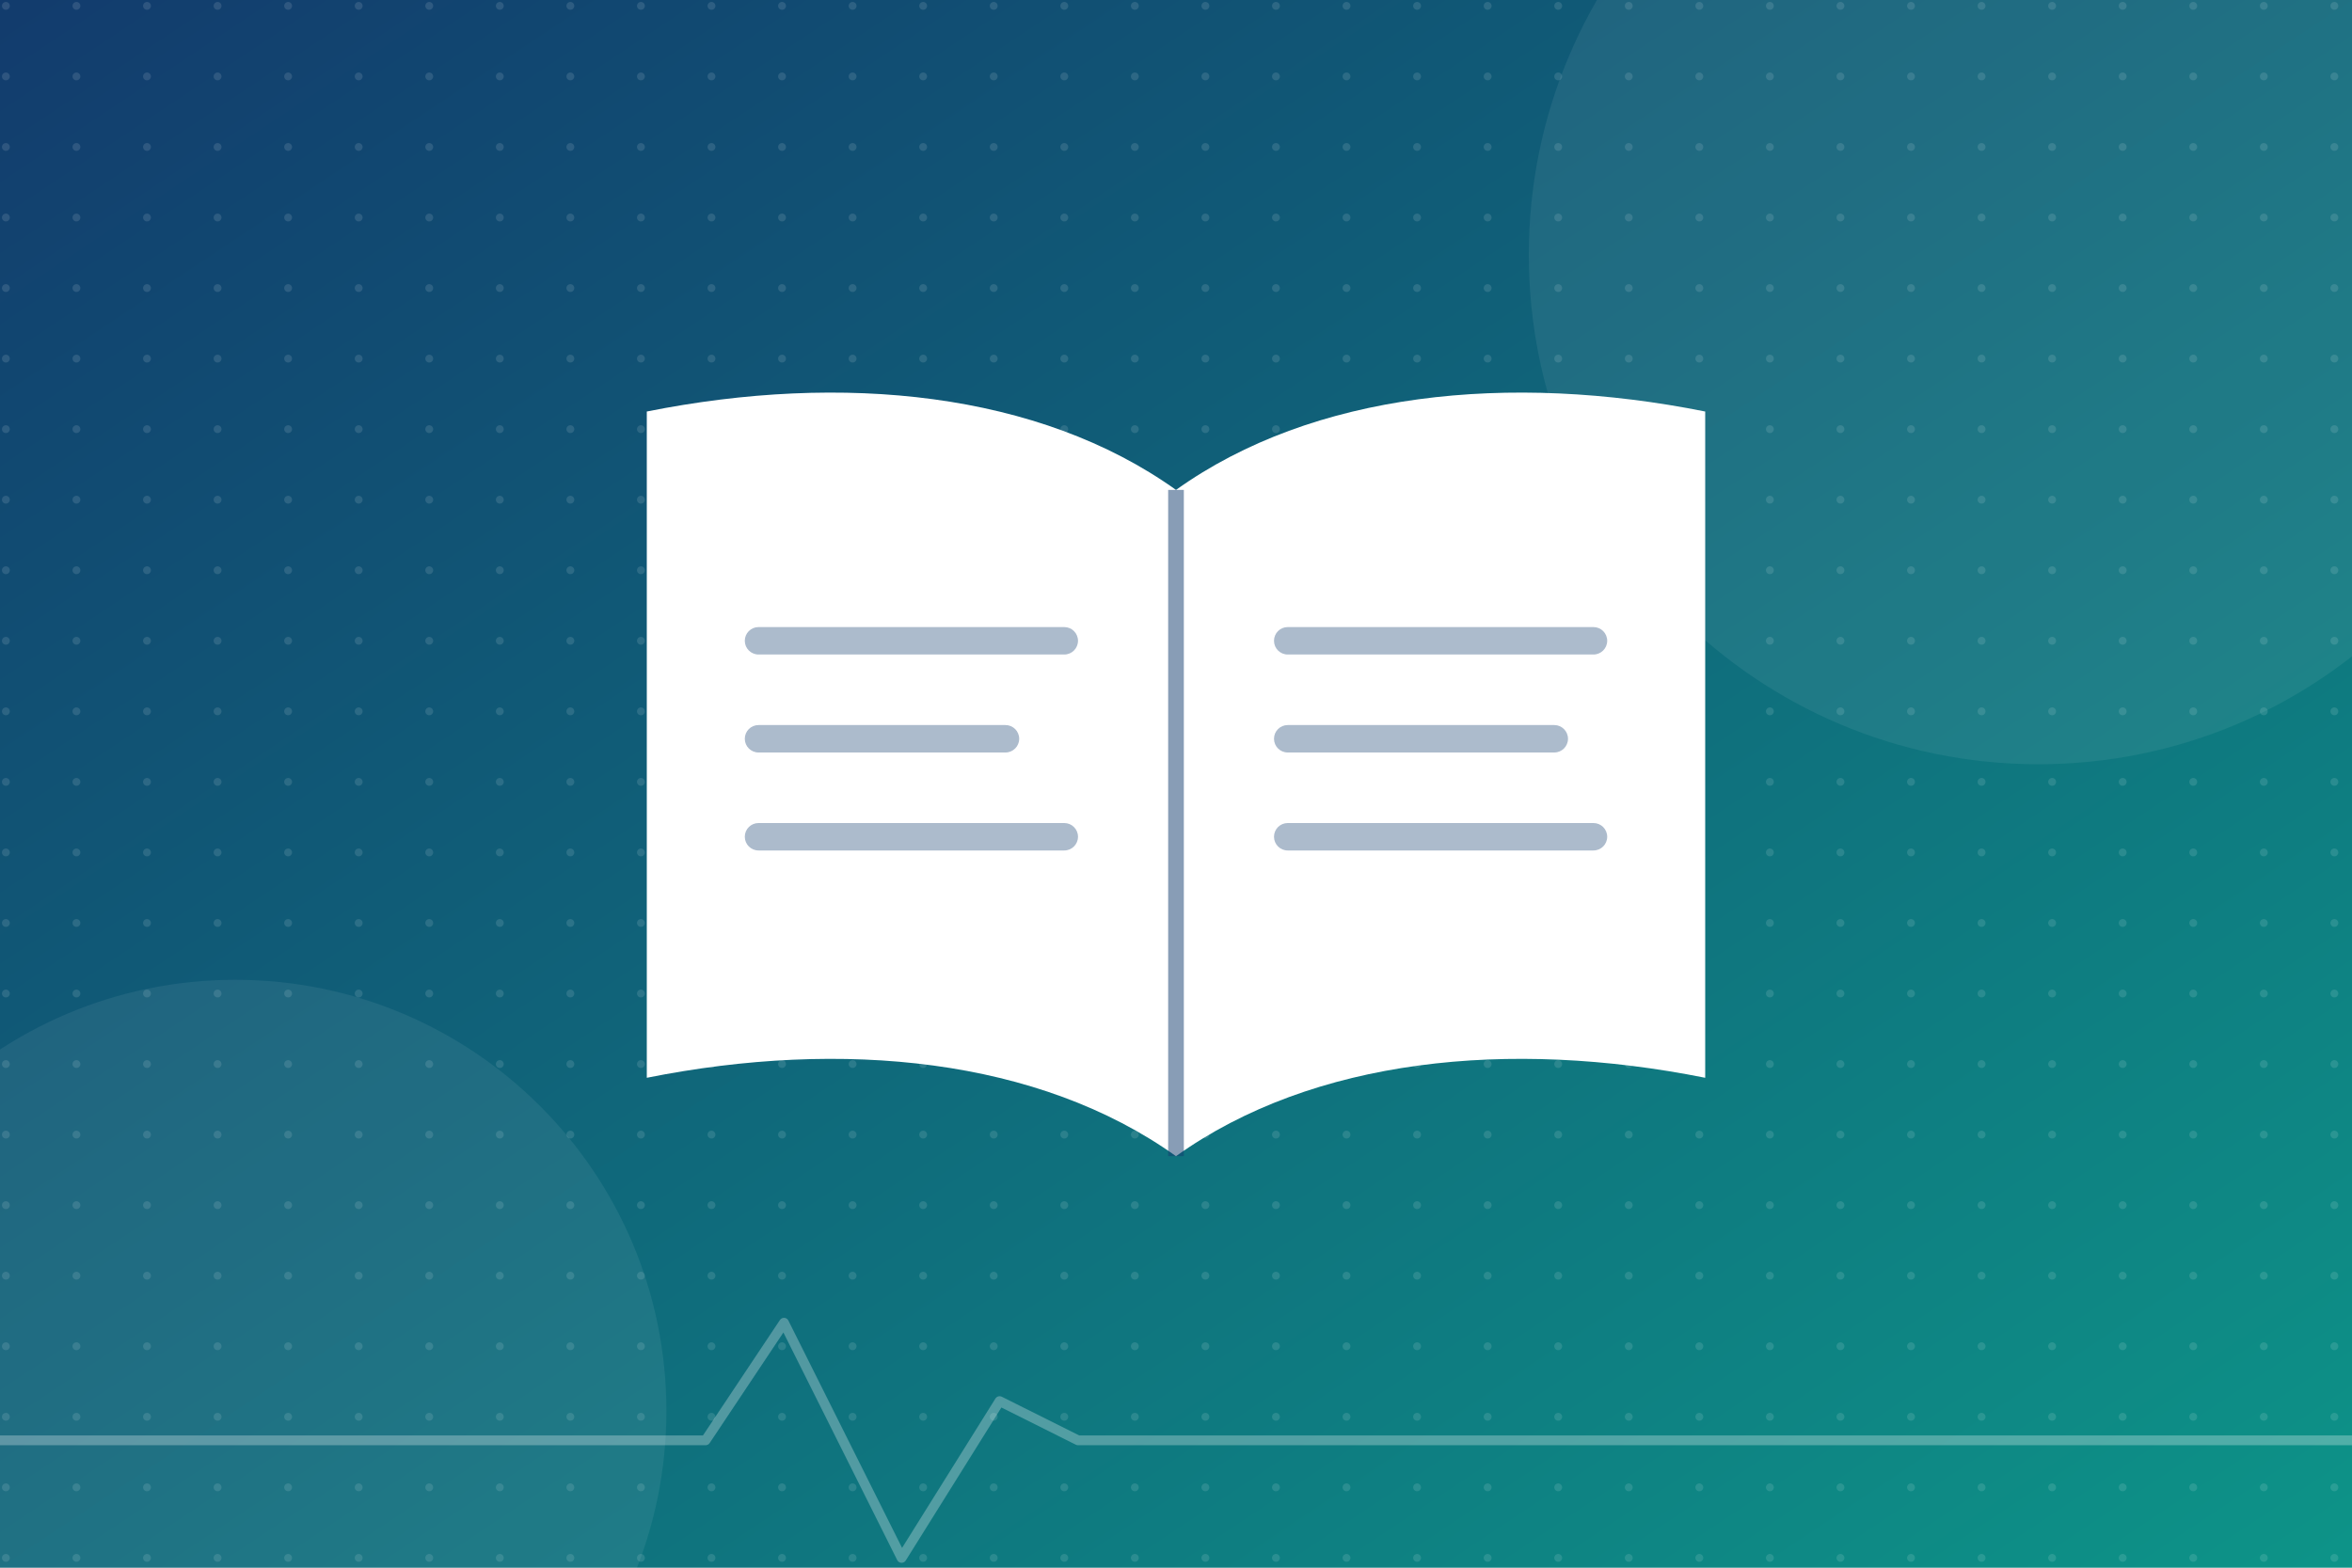
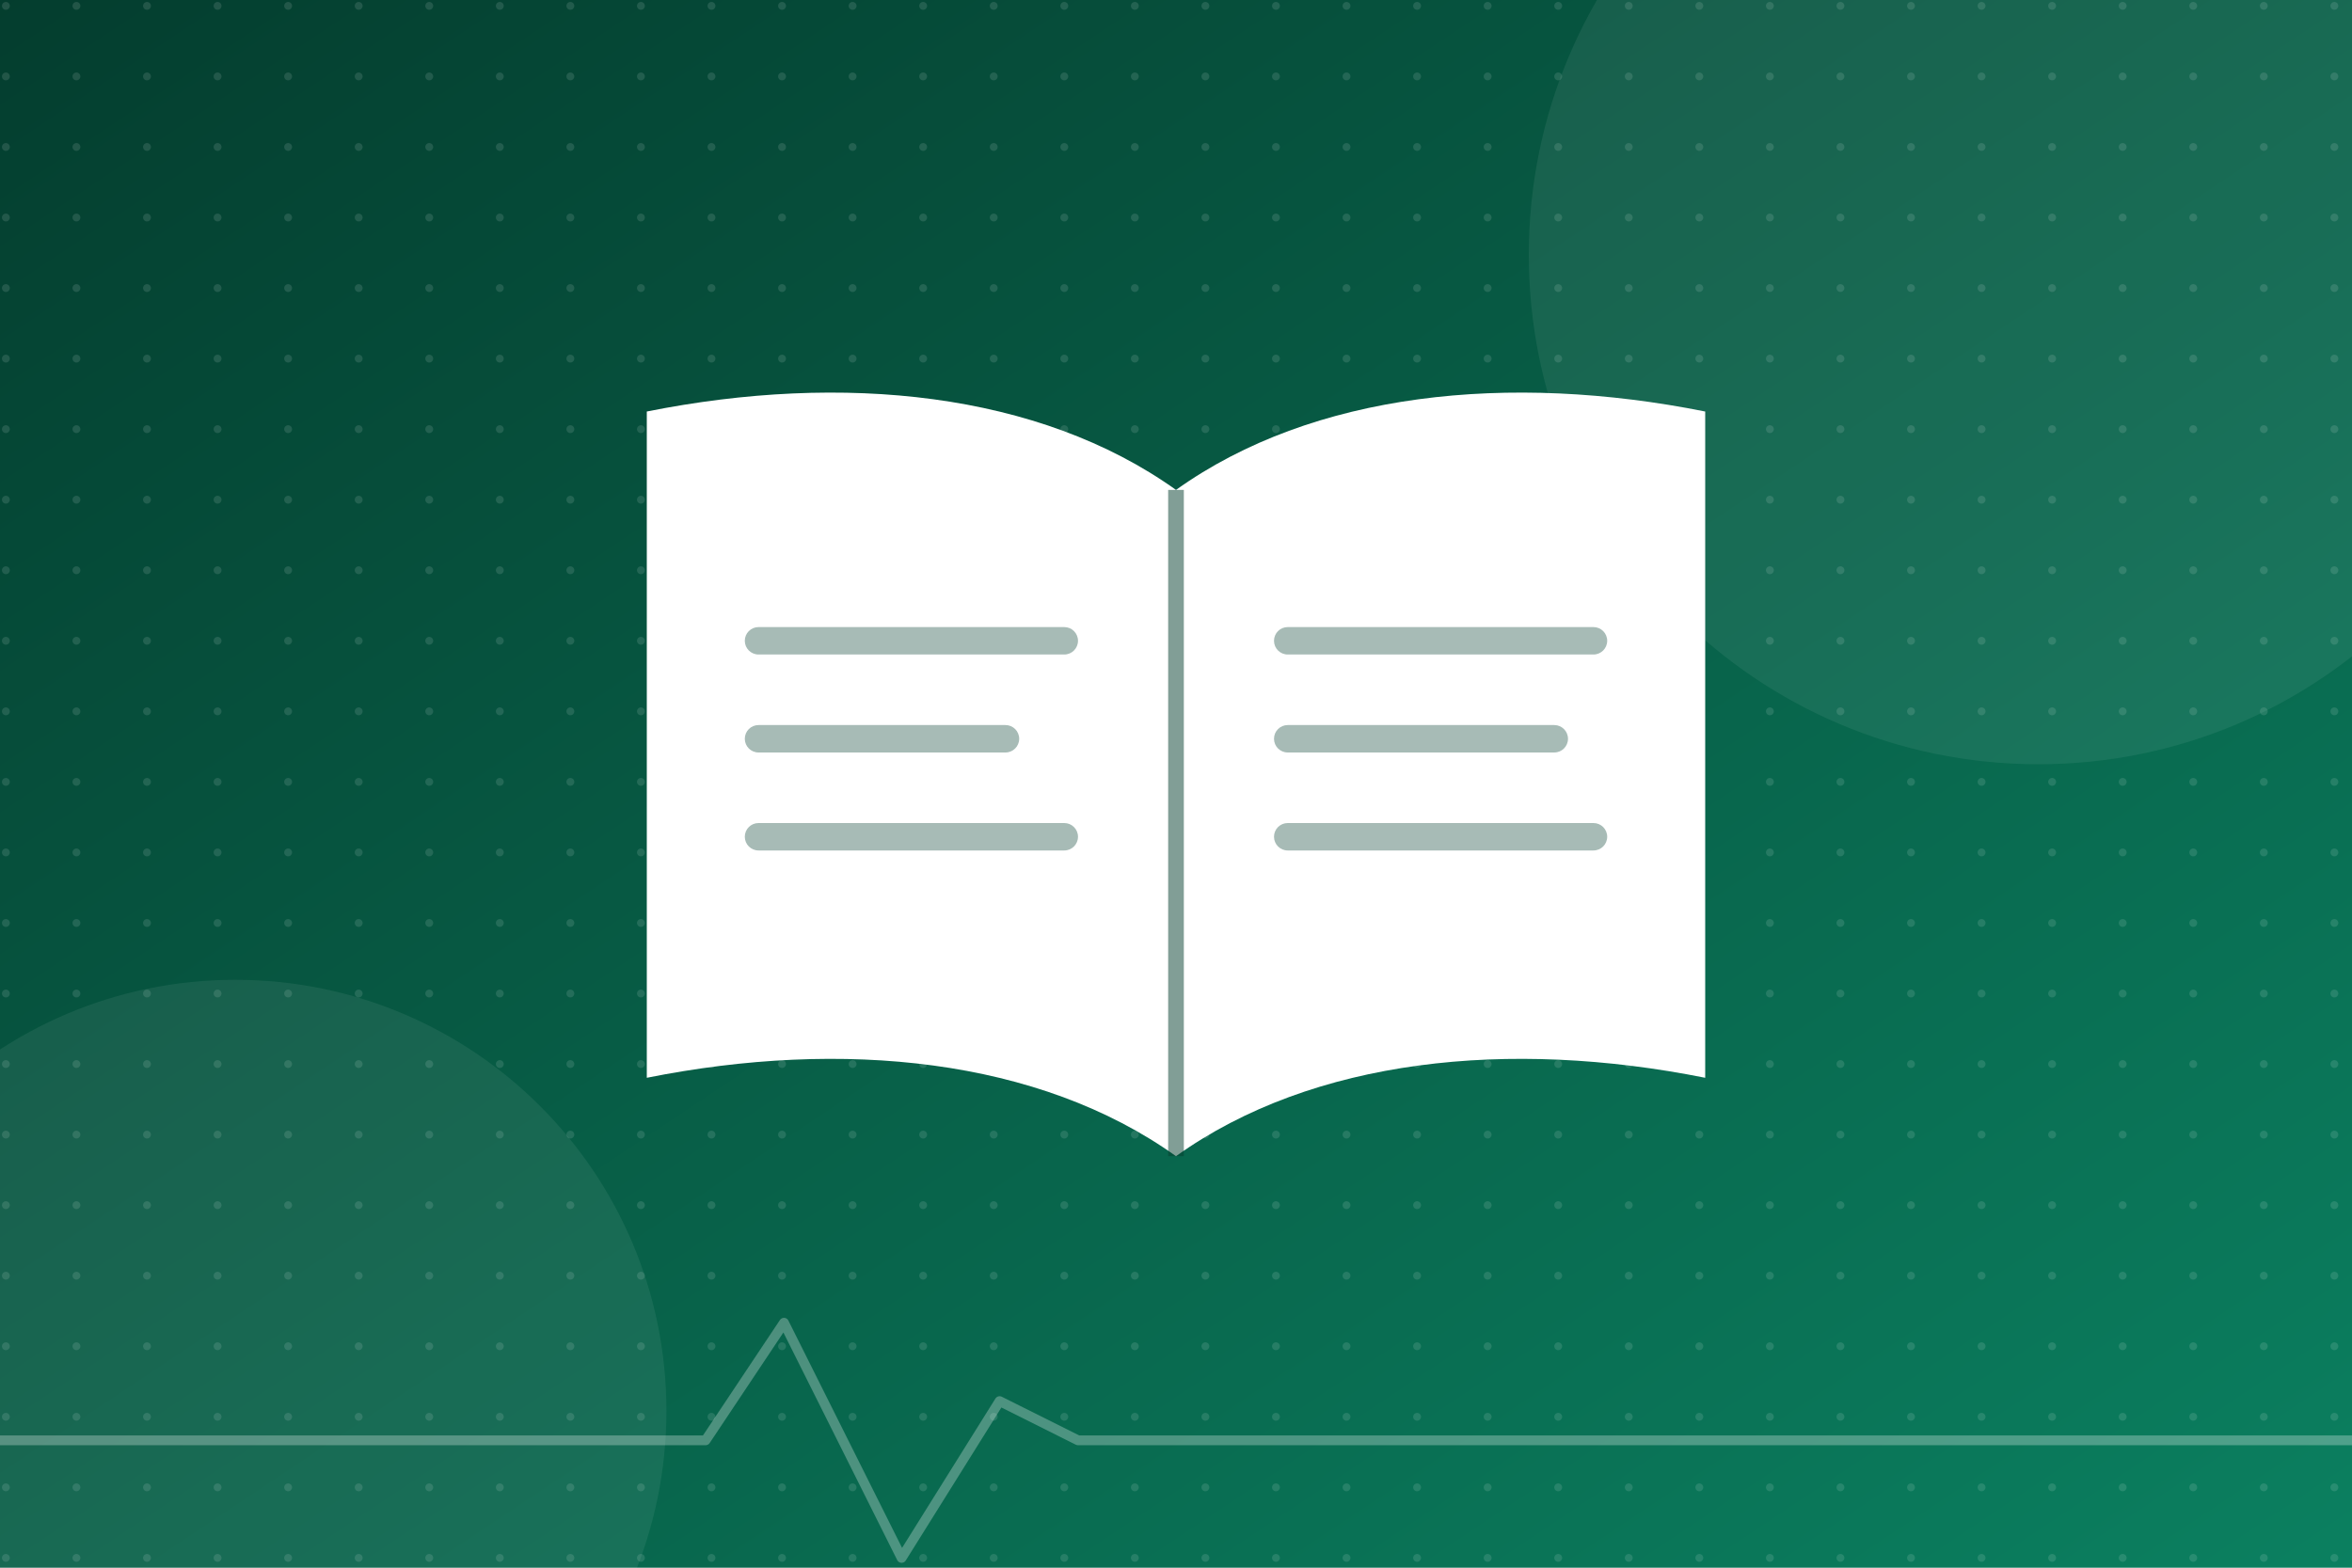
<svg xmlns="http://www.w3.org/2000/svg" viewBox="0 0 1200 800" preserveAspectRatio="xMidYMid slice">
  <defs>
    <linearGradient id="g" x1="0" y1="0" x2="1" y2="1">
-       <stop offset="0" stop-color="#123B6D" />
-       <stop offset="1" stop-color="#0D9488" />
+       <stop offset="0" stop-color="#043D2E" />
+       <stop offset="1" stop-color="#0B8060" />
    </linearGradient>
    <pattern id="d" width="36" height="36" patternUnits="userSpaceOnUse">
      <circle cx="3" cy="3" r="2" fill="#fff" opacity=".12" />
    </pattern>
  </defs>
  <rect width="1200" height="800" fill="url(#g)" />
  <rect width="1200" height="800" fill="url(#d)" />
  <circle cx="1040" cy="130" r="260" fill="#fff" opacity=".07" />
  <circle cx="120" cy="720" r="220" fill="#fff" opacity=".07" />
  <path d="M0 735h360l40-60 60 120 50-80 40 20h650" fill="none" stroke="#fff" stroke-width="5" opacity=".28" stroke-linecap="round" stroke-linejoin="round" />
  <path d="M600 250c-70-50-170-60-270-40v340c100-20 200-10 270 40 70-50 170-60 270-40V210c-100-20-200-10-270 40z" fill="#fff" />
-   <path d="M600 250v340" stroke="#123B6D" stroke-width="8" opacity=".5" />
-   <rect x="380" y="320" width="170" height="14" rx="7" fill="#123B6D" opacity=".35" />
-   <rect x="380" y="370" width="140" height="14" rx="7" fill="#123B6D" opacity=".35" />
-   <rect x="380" y="420" width="170" height="14" rx="7" fill="#123B6D" opacity=".35" />
-   <rect x="650" y="320" width="170" height="14" rx="7" fill="#123B6D" opacity=".35" />
-   <rect x="650" y="370" width="150" height="14" rx="7" fill="#123B6D" opacity=".35" />
-   <rect x="650" y="420" width="170" height="14" rx="7" fill="#123B6D" opacity=".35" />
+   <path d="M600 250v340" stroke="#043D2E" stroke-width="8" opacity=".5" />
+   <rect x="380" y="320" width="170" height="14" rx="7" fill="#043D2E" opacity=".35" />
+   <rect x="380" y="370" width="140" height="14" rx="7" fill="#043D2E" opacity=".35" />
+   <rect x="380" y="420" width="170" height="14" rx="7" fill="#043D2E" opacity=".35" />
+   <rect x="650" y="320" width="170" height="14" rx="7" fill="#043D2E" opacity=".35" />
+   <rect x="650" y="370" width="150" height="14" rx="7" fill="#043D2E" opacity=".35" />
+   <rect x="650" y="420" width="170" height="14" rx="7" fill="#043D2E" opacity=".35" />
</svg>
